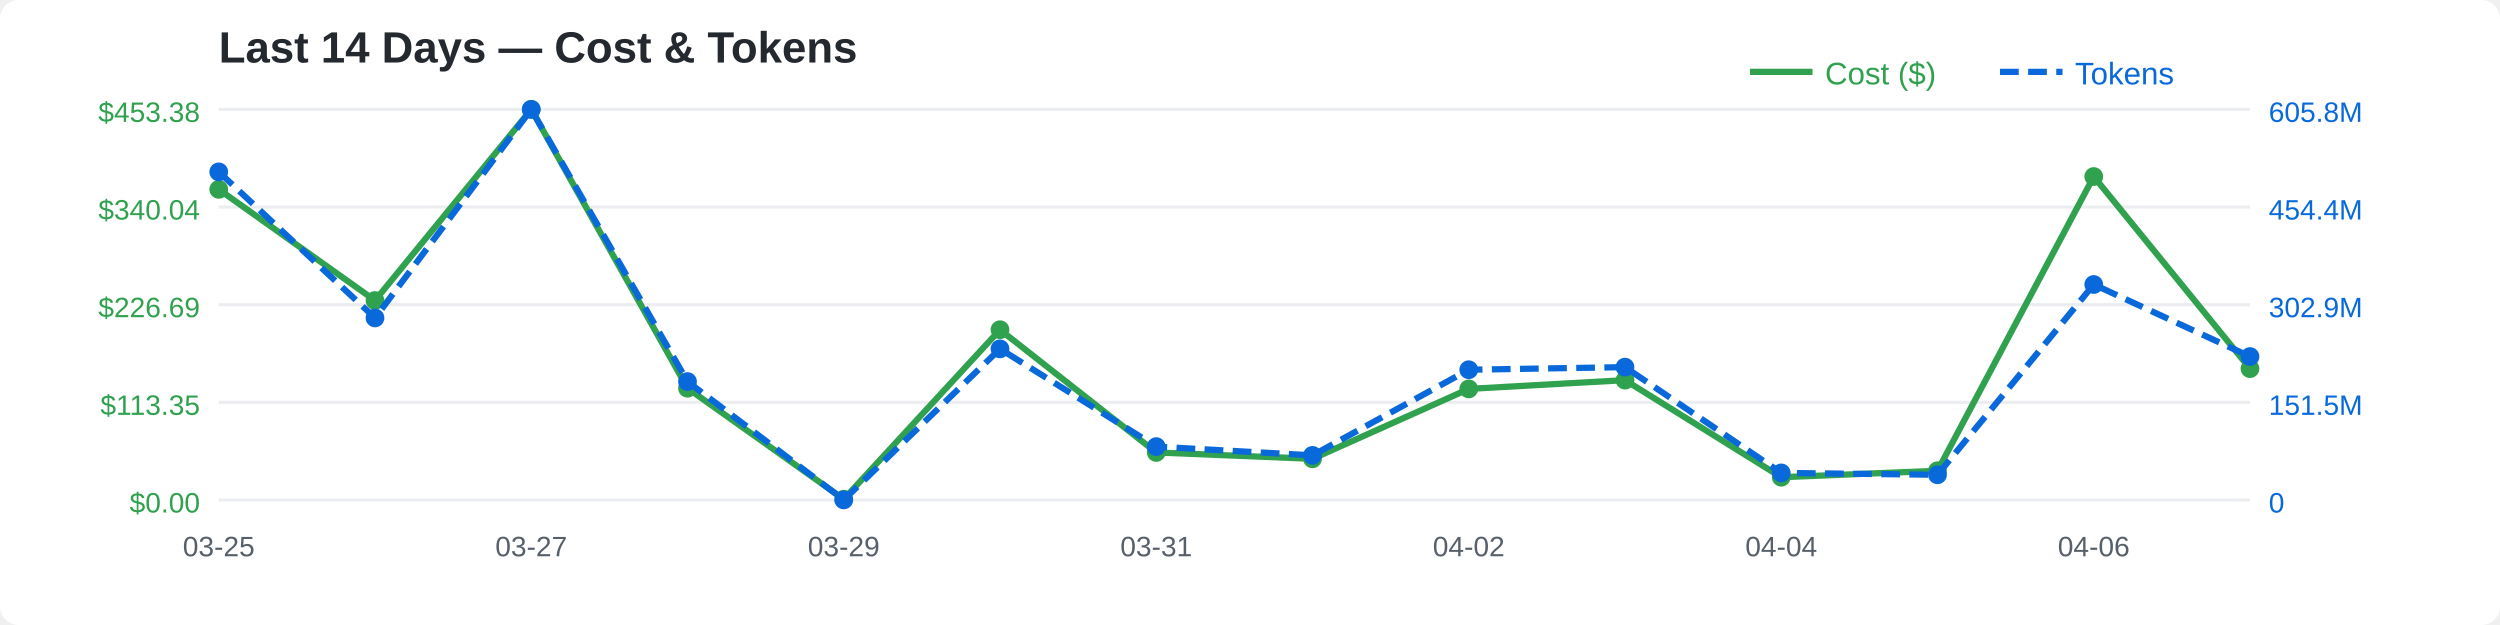
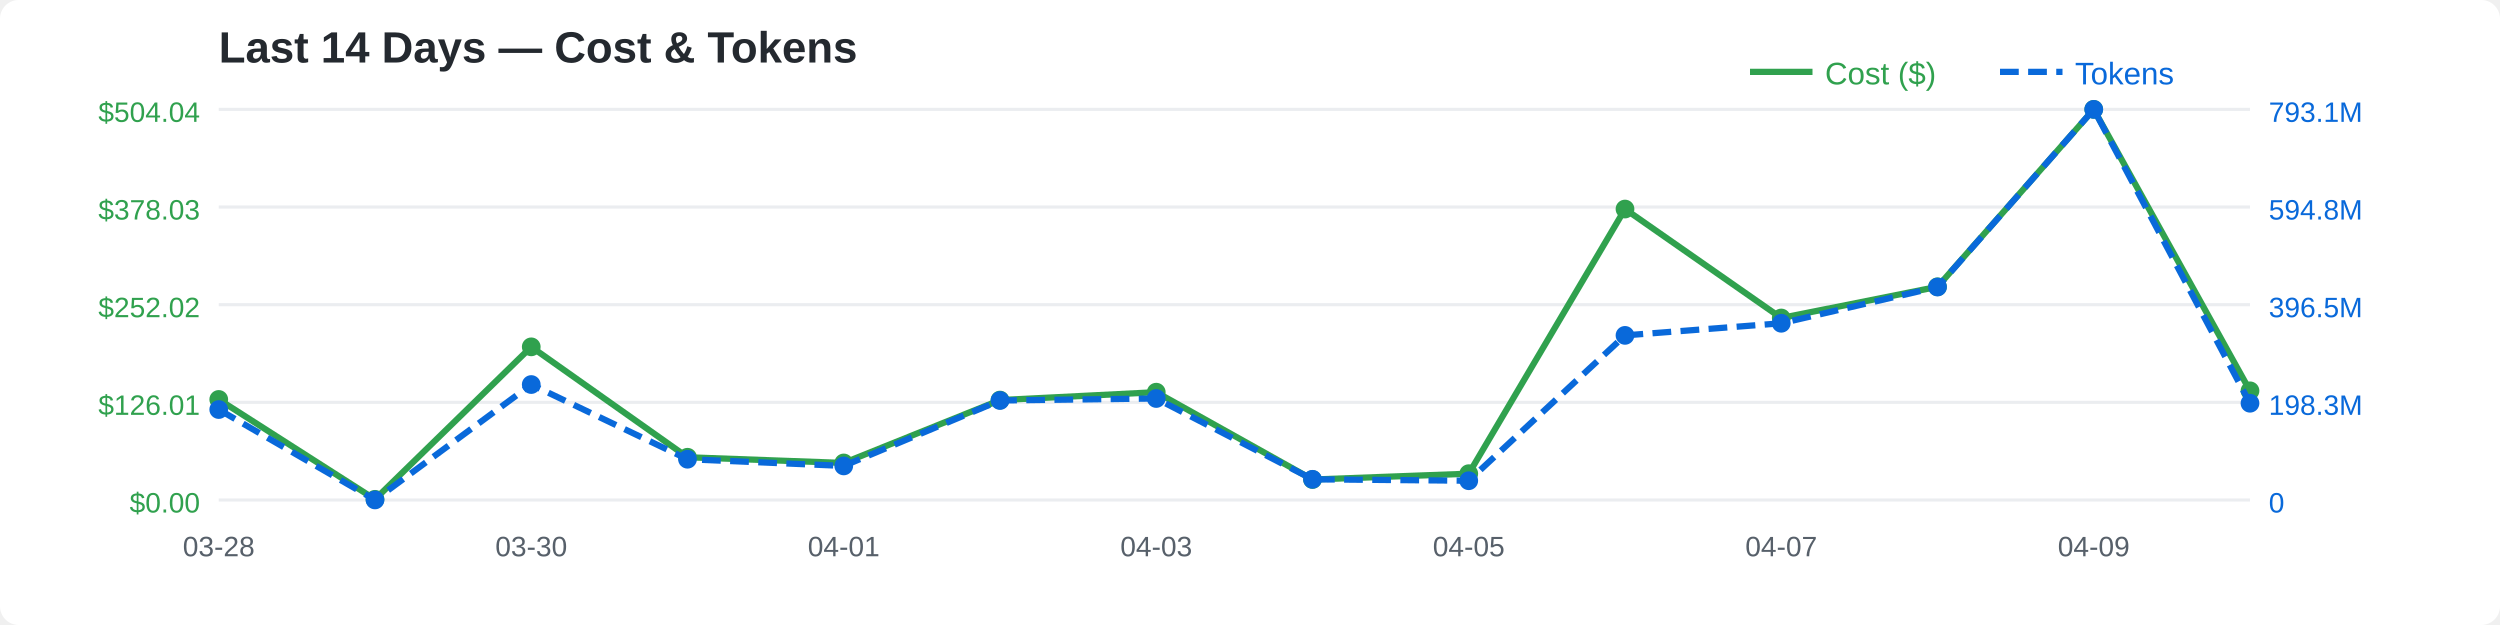
<svg xmlns="http://www.w3.org/2000/svg" width="800" height="200" viewBox="0 0 800 200">
  <rect width="800" height="200" fill="#ffffff" rx="6" />
  <text x="70" y="20" font-family="Arial, sans-serif" font-size="14" fill="#24292f" font-weight="bold">Last 14 Days — Cost &amp; Tokens</text>
  <line x1="70" y1="35.0" x2="720" y2="35.0" stroke="#ebedf0" stroke-width="1" />
  <line x1="70" y1="66.25" x2="720" y2="66.25" stroke="#ebedf0" stroke-width="1" />
  <line x1="70" y1="97.5" x2="720" y2="97.5" stroke="#ebedf0" stroke-width="1" />
  <line x1="70" y1="128.75" x2="720" y2="128.75" stroke="#ebedf0" stroke-width="1" />
  <line x1="70" y1="160.0" x2="720" y2="160.0" stroke="#ebedf0" stroke-width="1" />
-   <text x="70.0" y="178" font-family="Arial, sans-serif" font-size="9" fill="#57606a" text-anchor="middle">03-25</text>
-   <text x="170.0" y="178" font-family="Arial, sans-serif" font-size="9" fill="#57606a" text-anchor="middle">03-27</text>
-   <text x="270.0" y="178" font-family="Arial, sans-serif" font-size="9" fill="#57606a" text-anchor="middle">03-29</text>
-   <text x="370.0" y="178" font-family="Arial, sans-serif" font-size="9" fill="#57606a" text-anchor="middle">03-31</text>
-   <text x="470.0" y="178" font-family="Arial, sans-serif" font-size="9" fill="#57606a" text-anchor="middle">04-02</text>
-   <text x="570.0" y="178" font-family="Arial, sans-serif" font-size="9" fill="#57606a" text-anchor="middle">04-04</text>
-   <text x="670.0" y="178" font-family="Arial, sans-serif" font-size="9" fill="#57606a" text-anchor="middle">04-06</text>
-   <text x="64" y="39.0" font-family="Arial, sans-serif" font-size="9" fill="#30a14e" text-anchor="end">$453.38</text>
-   <text x="64" y="70.25" font-family="Arial, sans-serif" font-size="9" fill="#30a14e" text-anchor="end">$340.04</text>
-   <text x="64" y="101.5" font-family="Arial, sans-serif" font-size="9" fill="#30a14e" text-anchor="end">$226.69</text>
-   <text x="64" y="132.75" font-family="Arial, sans-serif" font-size="9" fill="#30a14e" text-anchor="end">$113.35</text>
+   <text x="70.0" y="178" font-family="Arial, sans-serif" font-size="9" fill="#57606a" text-anchor="middle">03-28</text>
+   <text x="170.0" y="178" font-family="Arial, sans-serif" font-size="9" fill="#57606a" text-anchor="middle">03-30</text>
+   <text x="270.0" y="178" font-family="Arial, sans-serif" font-size="9" fill="#57606a" text-anchor="middle">04-01</text>
+   <text x="370.0" y="178" font-family="Arial, sans-serif" font-size="9" fill="#57606a" text-anchor="middle">04-03</text>
+   <text x="470.0" y="178" font-family="Arial, sans-serif" font-size="9" fill="#57606a" text-anchor="middle">04-05</text>
+   <text x="570.0" y="178" font-family="Arial, sans-serif" font-size="9" fill="#57606a" text-anchor="middle">04-07</text>
+   <text x="670.0" y="178" font-family="Arial, sans-serif" font-size="9" fill="#57606a" text-anchor="middle">04-09</text>
+   <text x="64" y="39.0" font-family="Arial, sans-serif" font-size="9" fill="#30a14e" text-anchor="end">$504.04</text>
+   <text x="64" y="70.25" font-family="Arial, sans-serif" font-size="9" fill="#30a14e" text-anchor="end">$378.03</text>
+   <text x="64" y="101.5" font-family="Arial, sans-serif" font-size="9" fill="#30a14e" text-anchor="end">$252.02</text>
+   <text x="64" y="132.75" font-family="Arial, sans-serif" font-size="9" fill="#30a14e" text-anchor="end">$126.01</text>
  <text x="64" y="164.0" font-family="Arial, sans-serif" font-size="9" fill="#30a14e" text-anchor="end">$0.00</text>
-   <text x="726" y="39.0" font-family="Arial, sans-serif" font-size="9" fill="#0969da">605.8M</text>
-   <text x="726" y="70.25" font-family="Arial, sans-serif" font-size="9" fill="#0969da">454.4M</text>
-   <text x="726" y="101.5" font-family="Arial, sans-serif" font-size="9" fill="#0969da">302.9M</text>
-   <text x="726" y="132.75" font-family="Arial, sans-serif" font-size="9" fill="#0969da">151.5M</text>
+   <text x="726" y="39.0" font-family="Arial, sans-serif" font-size="9" fill="#0969da">793.1M</text>
+   <text x="726" y="70.25" font-family="Arial, sans-serif" font-size="9" fill="#0969da">594.8M</text>
+   <text x="726" y="101.5" font-family="Arial, sans-serif" font-size="9" fill="#0969da">396.5M</text>
+   <text x="726" y="132.75" font-family="Arial, sans-serif" font-size="9" fill="#0969da">198.3M</text>
  <text x="726" y="164.0" font-family="Arial, sans-serif" font-size="9" fill="#0969da">0</text>
-   <polyline points="70.0,60.596 120.0,96.162 170.0,35.0 220.0,124.226 270.0,159.756 320.0,105.514 370.0,144.792 420.0,146.822 470.0,124.451 520.0,121.643 570.0,152.711 620.0,150.637 670.0,56.492 720.0,117.959" fill="none" stroke="#30a14e" stroke-width="2" />
-   <circle cx="70.0" cy="60.596" r="3" fill="#30a14e">
+   <polyline points="70.0,127.821 120.0,159.781 170.0,110.991 220.0,146.32 270.0,148.146 320.0,128.024 370.0,125.499 420.0,153.443 470.0,151.578 520.0,66.895 570.0,101.758 620.0,91.772 670.0,35.0 720.0,125.064" fill="none" stroke="#30a14e" stroke-width="2" />
+   <circle cx="70.0" cy="127.821" r="3" fill="#30a14e">
    </circle>
-   <circle cx="120.0" cy="96.162" r="3" fill="#30a14e">
+   <circle cx="120.0" cy="159.781" r="3" fill="#30a14e">
    </circle>
-   <circle cx="170.0" cy="35.0" r="3" fill="#30a14e">
+   <circle cx="170.0" cy="110.991" r="3" fill="#30a14e">
    </circle>
-   <circle cx="220.0" cy="124.226" r="3" fill="#30a14e">
+   <circle cx="220.0" cy="146.32" r="3" fill="#30a14e">
    </circle>
-   <circle cx="270.0" cy="159.756" r="3" fill="#30a14e">
+   <circle cx="270.0" cy="148.146" r="3" fill="#30a14e">
    </circle>
-   <circle cx="320.0" cy="105.514" r="3" fill="#30a14e">
+   <circle cx="320.0" cy="128.024" r="3" fill="#30a14e">
    </circle>
-   <circle cx="370.0" cy="144.792" r="3" fill="#30a14e">
+   <circle cx="370.0" cy="125.499" r="3" fill="#30a14e">
    </circle>
-   <circle cx="420.0" cy="146.822" r="3" fill="#30a14e">
+   <circle cx="420.0" cy="153.443" r="3" fill="#30a14e">
    </circle>
-   <circle cx="470.0" cy="124.451" r="3" fill="#30a14e">
+   <circle cx="470.0" cy="151.578" r="3" fill="#30a14e">
    </circle>
-   <circle cx="520.0" cy="121.643" r="3" fill="#30a14e">
+   <circle cx="520.0" cy="66.895" r="3" fill="#30a14e">
    </circle>
-   <circle cx="570.0" cy="152.711" r="3" fill="#30a14e">
+   <circle cx="570.0" cy="101.758" r="3" fill="#30a14e">
    </circle>
-   <circle cx="620.0" cy="150.637" r="3" fill="#30a14e">
+   <circle cx="620.0" cy="91.772" r="3" fill="#30a14e">
    </circle>
-   <circle cx="670.0" cy="56.492" r="3" fill="#30a14e">
+   <circle cx="670.0" cy="35.0" r="3" fill="#30a14e">
    </circle>
-   <circle cx="720.0" cy="117.959" r="3" fill="#30a14e">
+   <circle cx="720.0" cy="125.064" r="3" fill="#30a14e">
    </circle>
-   <polyline points="70.0,55.004 120.0,101.737 170.0,35.0 220.0,122.106 270.0,159.969 320.0,111.634 370.0,142.92 420.0,145.721 470.0,118.314 520.0,117.482 570.0,151.333 620.0,151.928 670.0,91.041 720.0,114.098" fill="none" stroke="#0969da" stroke-width="2" stroke-dasharray="6,3" />
-   <circle cx="70.0" cy="55.004" r="3" fill="#0969da">
+   <polyline points="70.0,131.052 120.0,159.976 170.0,123.052 220.0,146.952 270.0,149.092 320.0,128.156 370.0,127.52 420.0,153.379 470.0,153.834 520.0,107.321 570.0,103.446 620.0,91.847 670.0,35.0 720.0,129.037" fill="none" stroke="#0969da" stroke-width="2" stroke-dasharray="6,3" />
+   <circle cx="70.0" cy="131.052" r="3" fill="#0969da">
    </circle>
-   <circle cx="120.0" cy="101.737" r="3" fill="#0969da">
+   <circle cx="120.0" cy="159.976" r="3" fill="#0969da">
    </circle>
-   <circle cx="170.0" cy="35.0" r="3" fill="#0969da">
+   <circle cx="170.0" cy="123.052" r="3" fill="#0969da">
    </circle>
-   <circle cx="220.0" cy="122.106" r="3" fill="#0969da">
+   <circle cx="220.0" cy="146.952" r="3" fill="#0969da">
    </circle>
-   <circle cx="270.0" cy="159.969" r="3" fill="#0969da">
+   <circle cx="270.0" cy="149.092" r="3" fill="#0969da">
    </circle>
-   <circle cx="320.0" cy="111.634" r="3" fill="#0969da">
+   <circle cx="320.0" cy="128.156" r="3" fill="#0969da">
    </circle>
-   <circle cx="370.0" cy="142.92" r="3" fill="#0969da">
+   <circle cx="370.0" cy="127.52" r="3" fill="#0969da">
    </circle>
-   <circle cx="420.0" cy="145.721" r="3" fill="#0969da">
+   <circle cx="420.0" cy="153.379" r="3" fill="#0969da">
    </circle>
-   <circle cx="470.0" cy="118.314" r="3" fill="#0969da">
+   <circle cx="470.0" cy="153.834" r="3" fill="#0969da">
    </circle>
-   <circle cx="520.0" cy="117.482" r="3" fill="#0969da">
+   <circle cx="520.0" cy="107.321" r="3" fill="#0969da">
    </circle>
-   <circle cx="570.0" cy="151.333" r="3" fill="#0969da">
+   <circle cx="570.0" cy="103.446" r="3" fill="#0969da">
    </circle>
-   <circle cx="620.0" cy="151.928" r="3" fill="#0969da">
+   <circle cx="620.0" cy="91.847" r="3" fill="#0969da">
    </circle>
-   <circle cx="670.0" cy="91.041" r="3" fill="#0969da">
+   <circle cx="670.0" cy="35.0" r="3" fill="#0969da">
    </circle>
-   <circle cx="720.0" cy="114.098" r="3" fill="#0969da">
+   <circle cx="720.0" cy="129.037" r="3" fill="#0969da">
    </circle>
  <line x1="560" y1="23" x2="580" y2="23" stroke="#30a14e" stroke-width="2" />
  <text x="584" y="27" font-family="Arial, sans-serif" font-size="10" fill="#30a14e">Cost ($)</text>
  <line x1="640" y1="23" x2="660" y2="23" stroke="#0969da" stroke-width="2" stroke-dasharray="6,3" />
  <text x="664" y="27" font-family="Arial, sans-serif" font-size="10" fill="#0969da">Tokens</text>
</svg>
